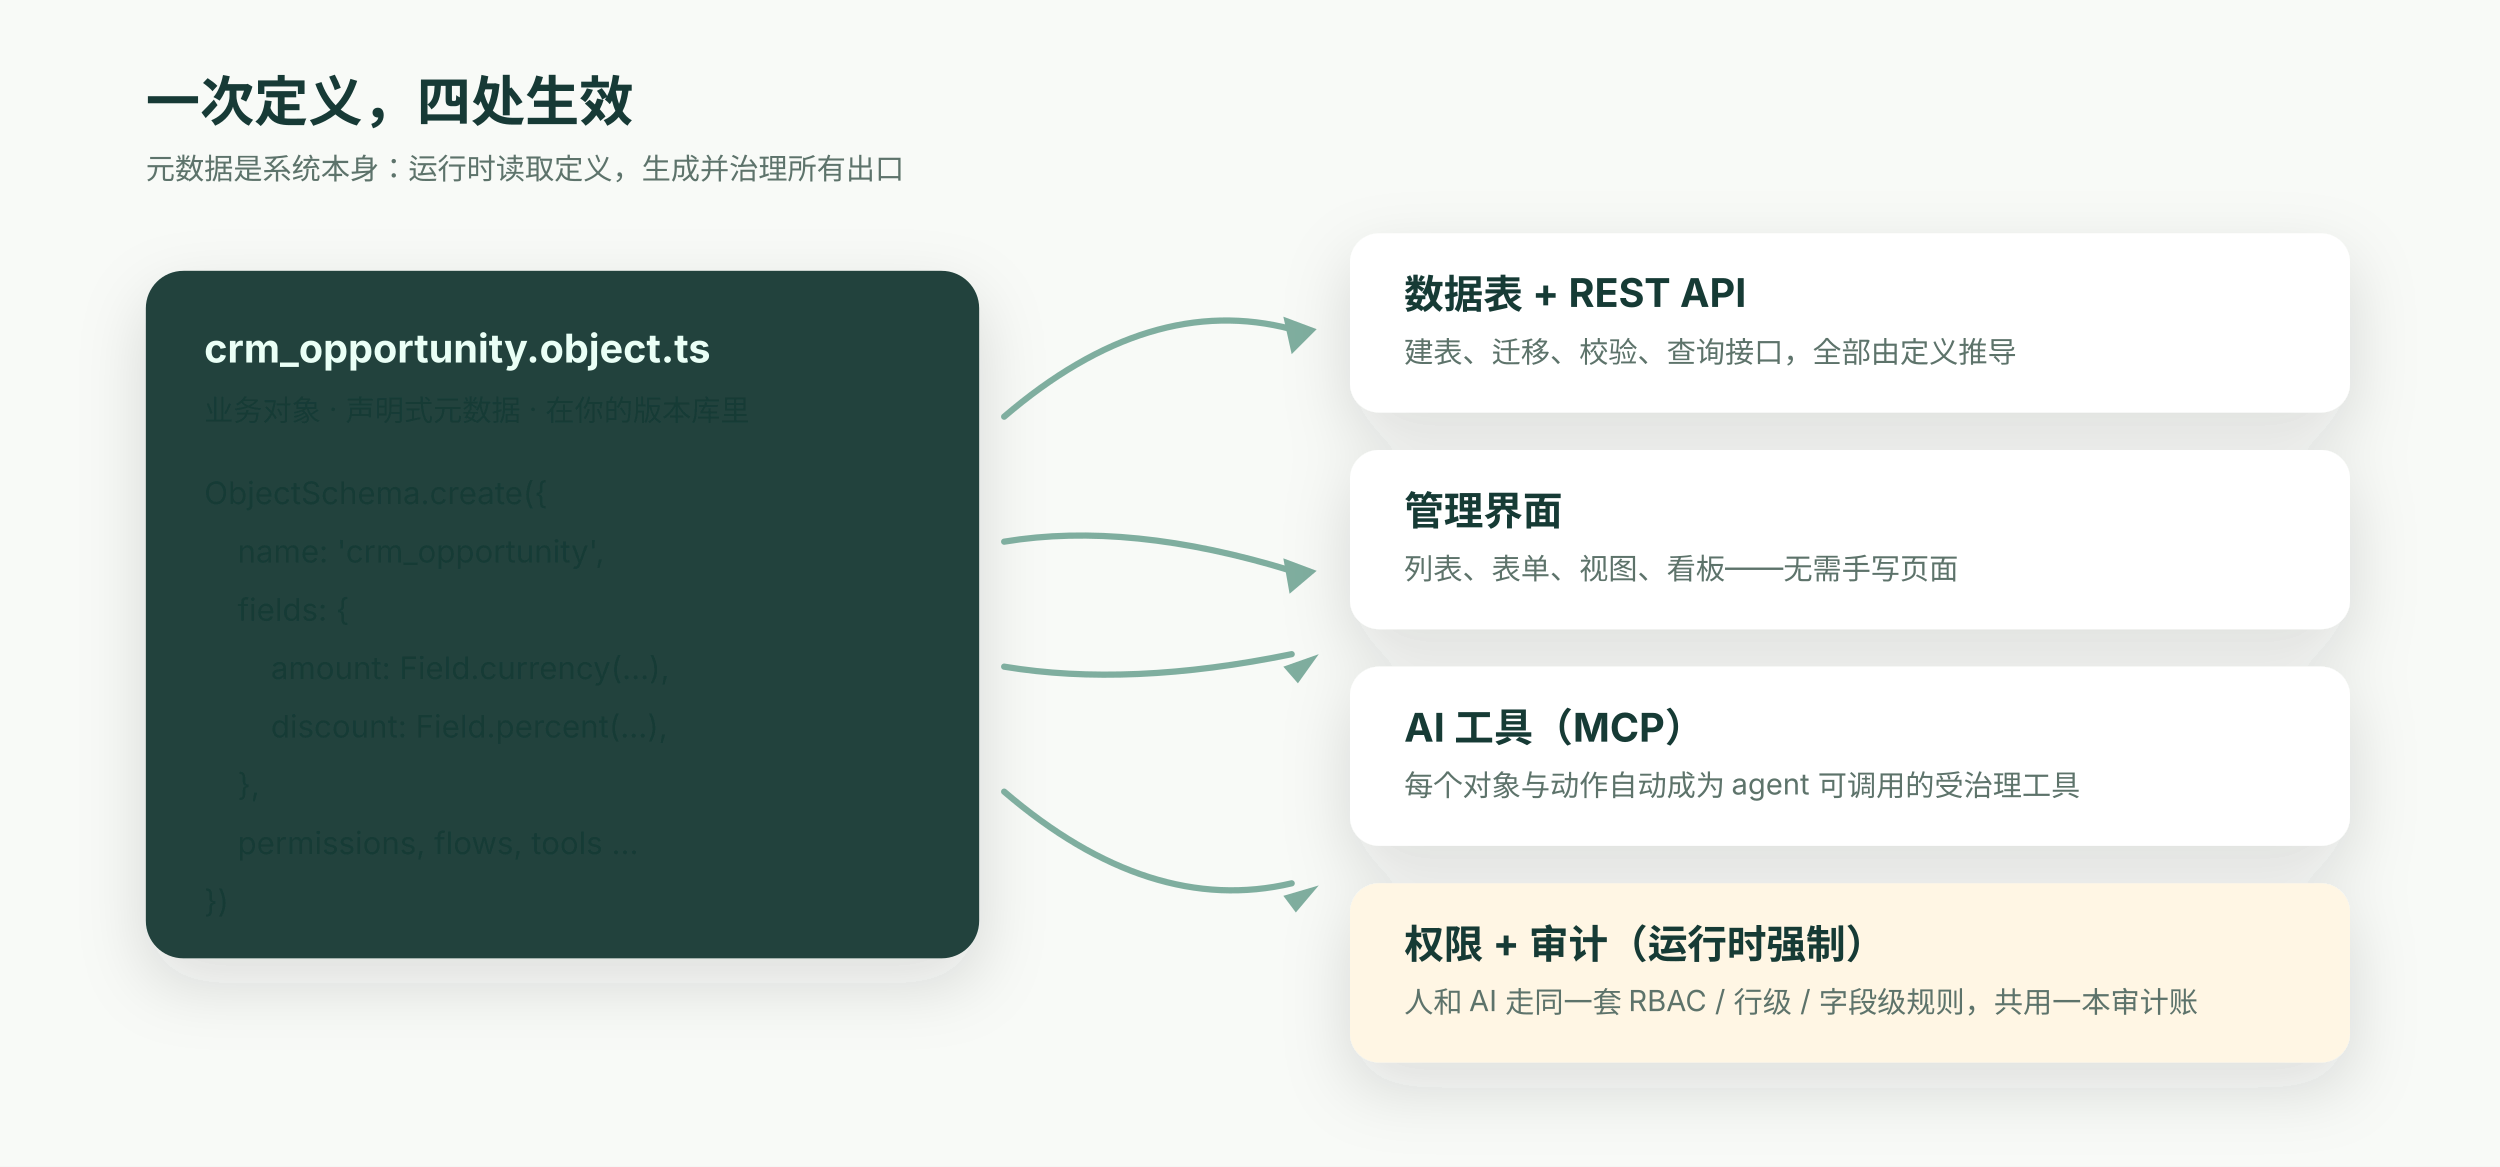
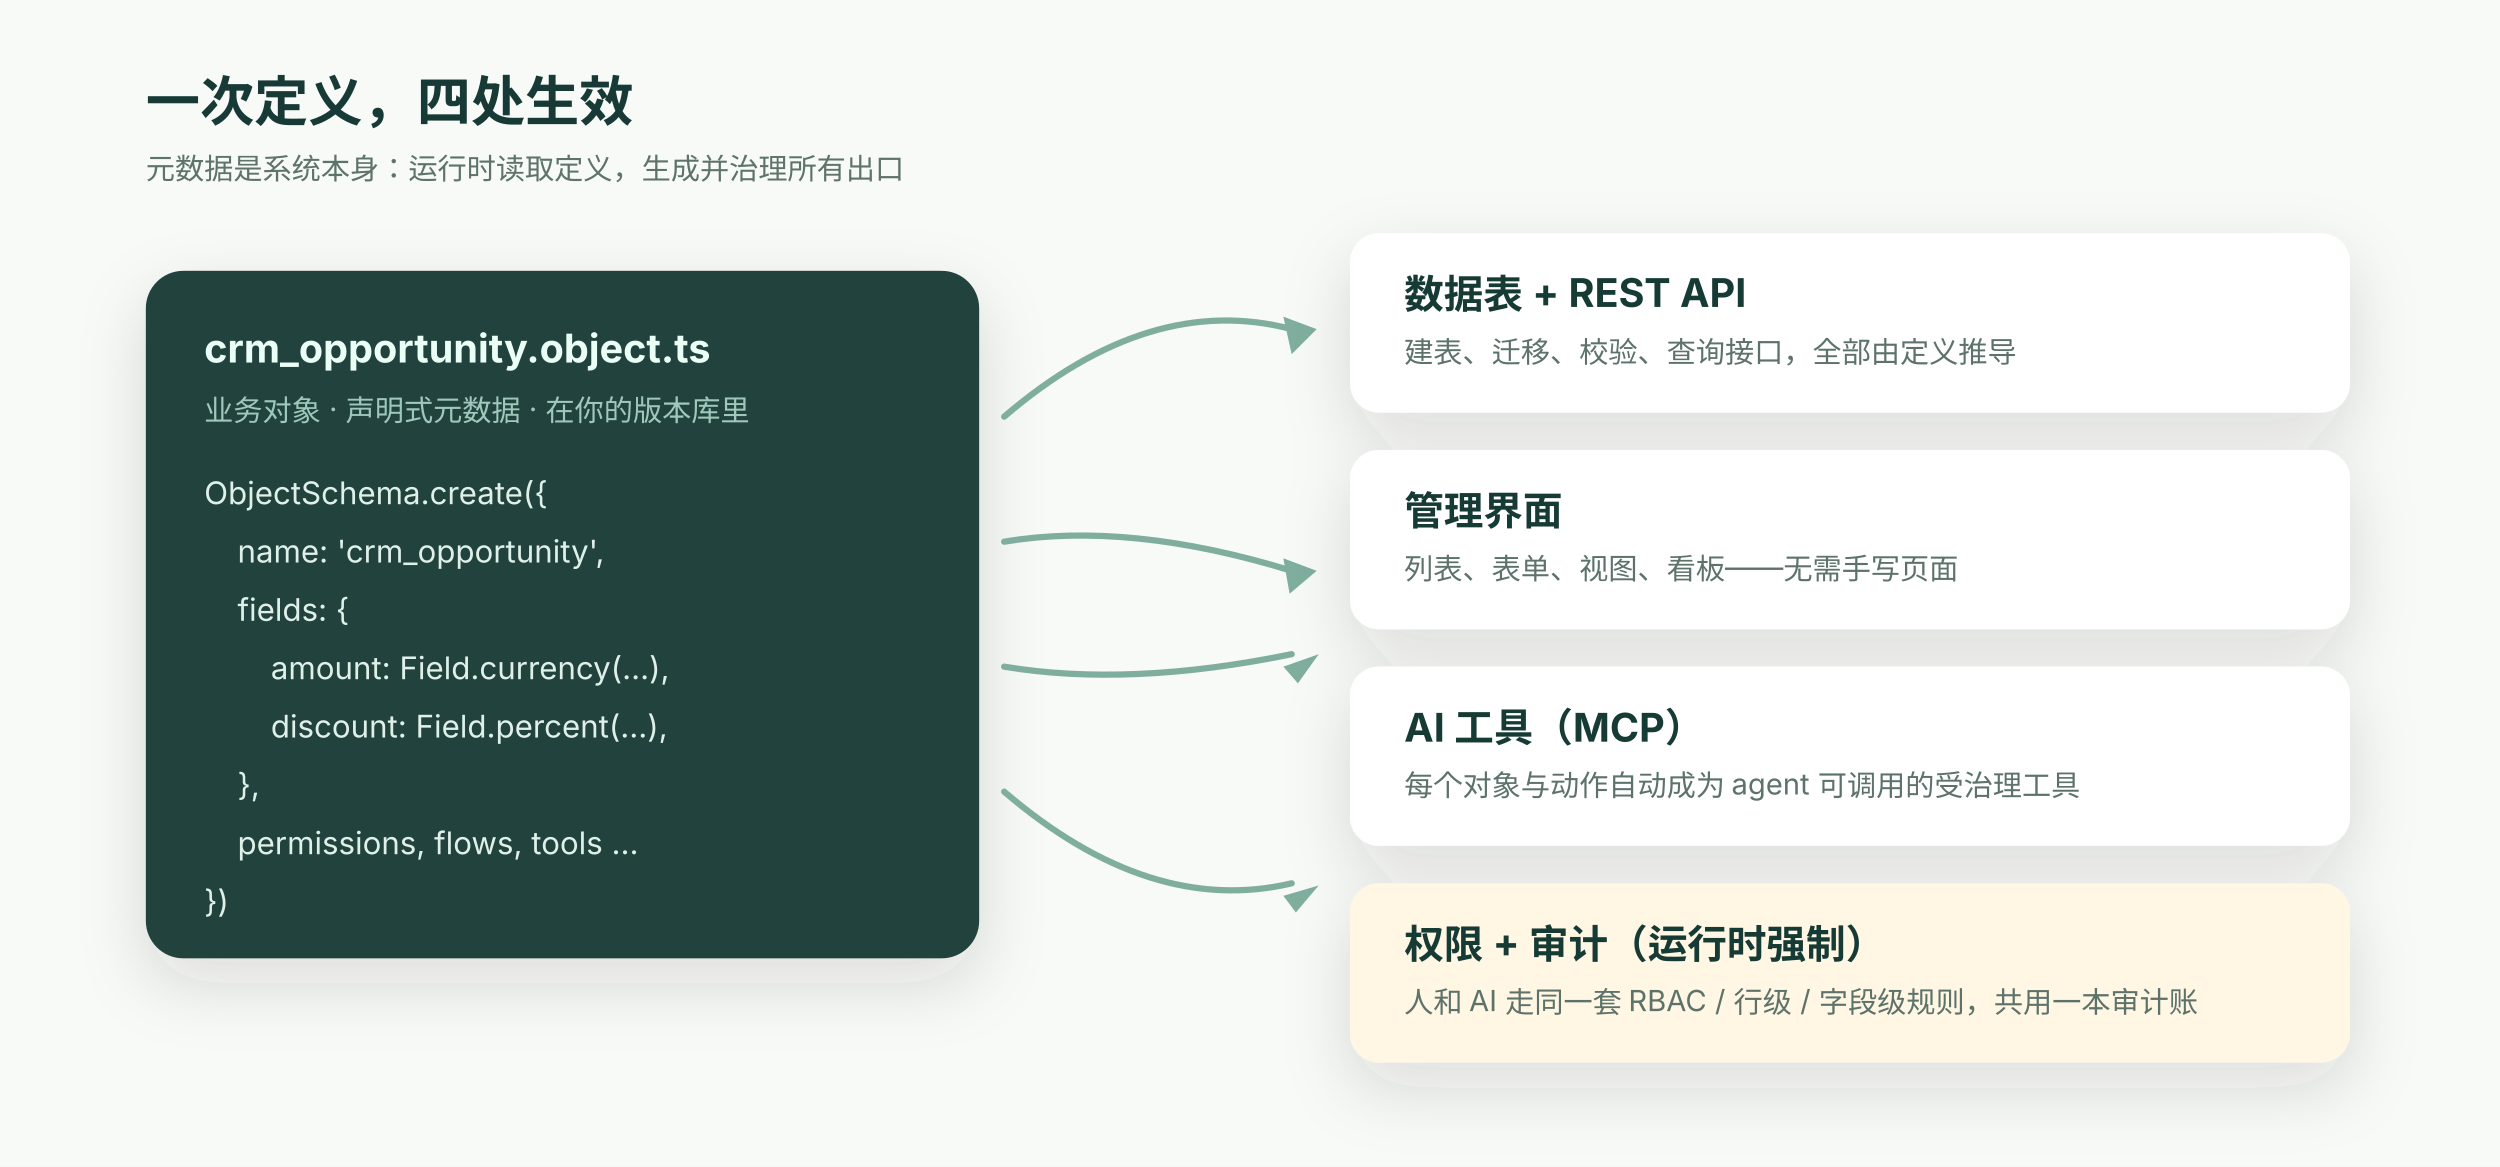
<svg xmlns="http://www.w3.org/2000/svg" viewBox="0 0 1200 560" role="img" aria-label="一份元数据定义同时生效为数据表与 API、管理界面、AI 工具、权限与审计">
  <defs>
    <filter id="shadow" x="-20%" y="-20%" width="140%" height="150%">
      <feDropShadow dx="0" dy="12" stdDeviation="16" flood-color="#24342f" flood-opacity=".14" />
    </filter>
    <style>
      text{font-family:-apple-system,BlinkMacSystemFont,"Segoe UI",sans-serif;fill:#173a36}
      .mono{font-family:ui-monospace,SFMono-Regular,Menlo,monospace;font-size:15px;fill:#dff0e9}
      .label{font-size:19px;font-weight:720}.tiny{font-size:14px;fill:#5d736b}.invert{fill:#eafff6}
    </style>
  </defs>
  <rect width="1200" height="560" fill="#f8faf7" />
  <text x="70" y="58" font-size="26" font-weight="780">一次定义，四处生效</text>
  <text x="70" y="86" class="tiny">元数据是系统本身：运行时读取定义，生成并治理所有出口</text>
  <g transform="translate(70 130)" filter="url(#shadow)">
    <rect width="400" height="330" rx="18" fill="#22433d" />
    <text x="28" y="44" class="label invert">crm_opportunity.object.ts</text>
-     <text x="28" y="72" font-size="14" fill="#9fc8bc">业务对象 · 声明式元数据 · 在你的版本库里</text>
+     <text x="28" y="72" style="fill:#9fc8bc" font-size="14">业务对象 · 声明式元数据 · 在你的版本库里</text>
    <g class="mono">
-       <text x="28" y="112">ObjectSchema.create({</text>
-       <text x="44" y="140">name: 'crm_opportunity',</text>
-       <text x="44" y="168">fields: {</text>
-       <text x="60" y="196">amount: Field.currency(...),</text>
-       <text x="60" y="224">discount: Field.percent(...),</text>
-       <text x="44" y="252">},</text>
-       <text x="44" y="280">permissions, flows, tools ...</text>
-       <text x="28" y="308">})</text>
+       <text x="28" y="112" style="fill:#dff0e9">ObjectSchema.create({</text>
+       <text x="44" y="140" style="fill:#dff0e9">name: 'crm_opportunity',</text>
+       <text x="44" y="168" style="fill:#dff0e9">fields: {</text>
+       <text x="60" y="196" style="fill:#dff0e9">amount: Field.currency(...),</text>
+       <text x="60" y="224" style="fill:#dff0e9">discount: Field.percent(...),</text>
+       <text x="44" y="252" style="fill:#dff0e9">},</text>
+       <text x="44" y="280" style="fill:#dff0e9">permissions, flows, tools ...</text>
+       <text x="28" y="308" style="fill:#dff0e9">})</text>
    </g>
  </g>
  <g stroke="#7fae9f" stroke-width="3" fill="none" stroke-linecap="round">
    <path d="M482 200 q70 -60 138 -42" />
    <path d="M482 260 q60 -10 138 14" />
    <path d="M482 320 q60 10 138 -6" />
    <path d="M482 380 q70 60 138 44" />
  </g>
  <g fill="#7fae9f">
    <path d="M616 152 l16 6 -12 12 z" />
    <path d="M616 268 l16 6 -13 11 z" />
    <path d="M616 320 l17 -6 -10 14 z" />
    <path d="M616 430 l17 -5 -11 13 z" />
  </g>
  <g filter="url(#shadow)">
    <g transform="translate(648 112)">
      <rect width="480" height="86" rx="14" fill="#ffffff" />
      <text x="26" y="36" class="label">数据表 + REST API</text>
      <text x="26" y="62" class="tiny">建表、迁移、校验、查询接口，全部由定义推导</text>
    </g>
    <g transform="translate(648 216)">
      <rect width="480" height="86" rx="14" fill="#ffffff" />
      <text x="26" y="36" class="label">管理界面</text>
      <text x="26" y="62" class="tiny">列表、表单、视图、看板——无需手写页面</text>
    </g>
    <g transform="translate(648 320)">
      <rect width="480" height="86" rx="14" fill="#ffffff" />
      <text x="26" y="36" class="label">AI 工具（MCP）</text>
      <text x="26" y="62" class="tiny">每个对象与动作自动成为 agent 可调用的受治理工具</text>
    </g>
    <g transform="translate(648 424)">
      <rect width="480" height="86" rx="14" fill="#fff6e4" />
      <text x="26" y="36" class="label">权限 + 审计（运行时强制）</text>
      <text x="26" y="62" class="tiny">人和 AI 走同一套 RBAC / 行级 / 字段级规则，共用一本审计账</text>
    </g>
  </g>
</svg>
